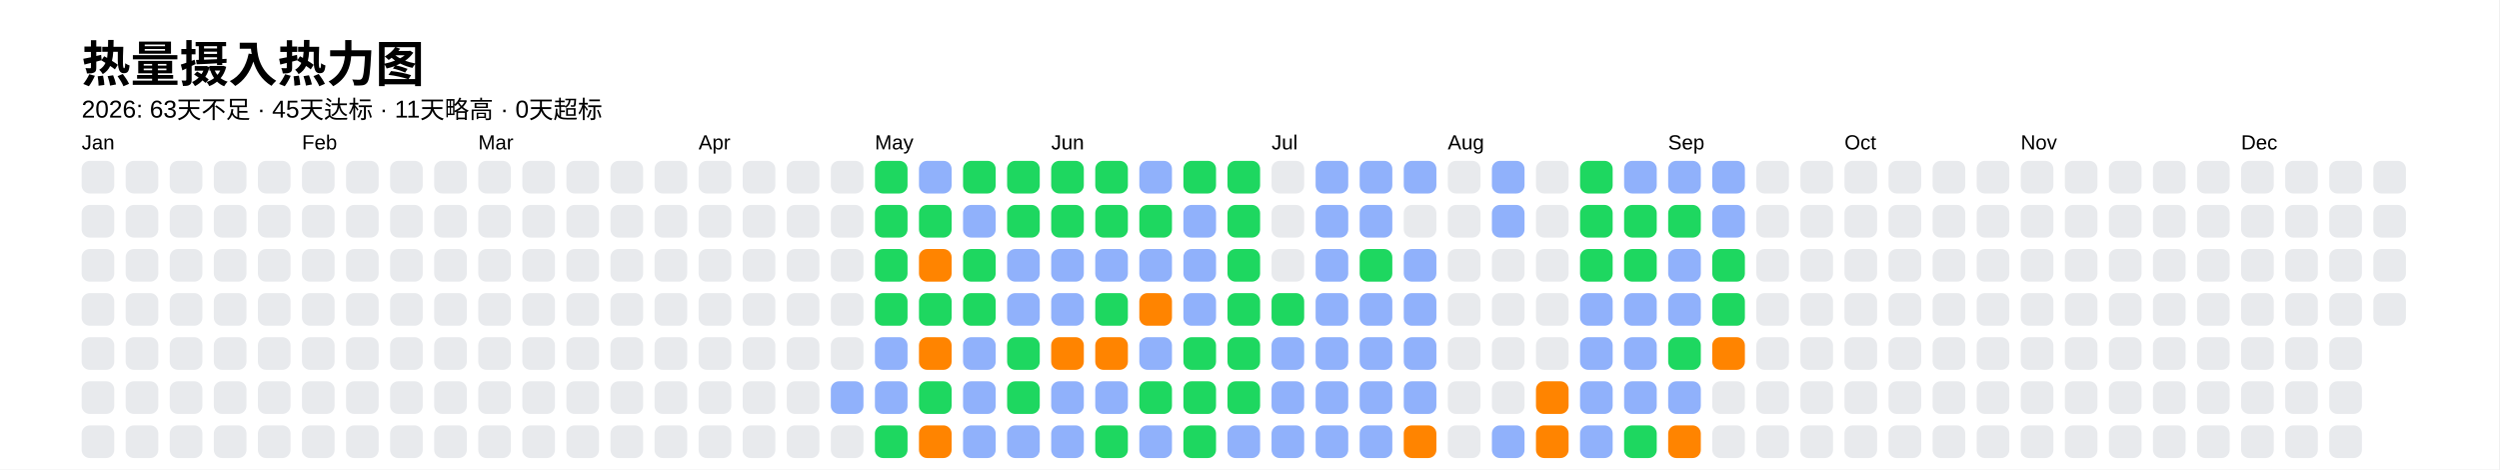
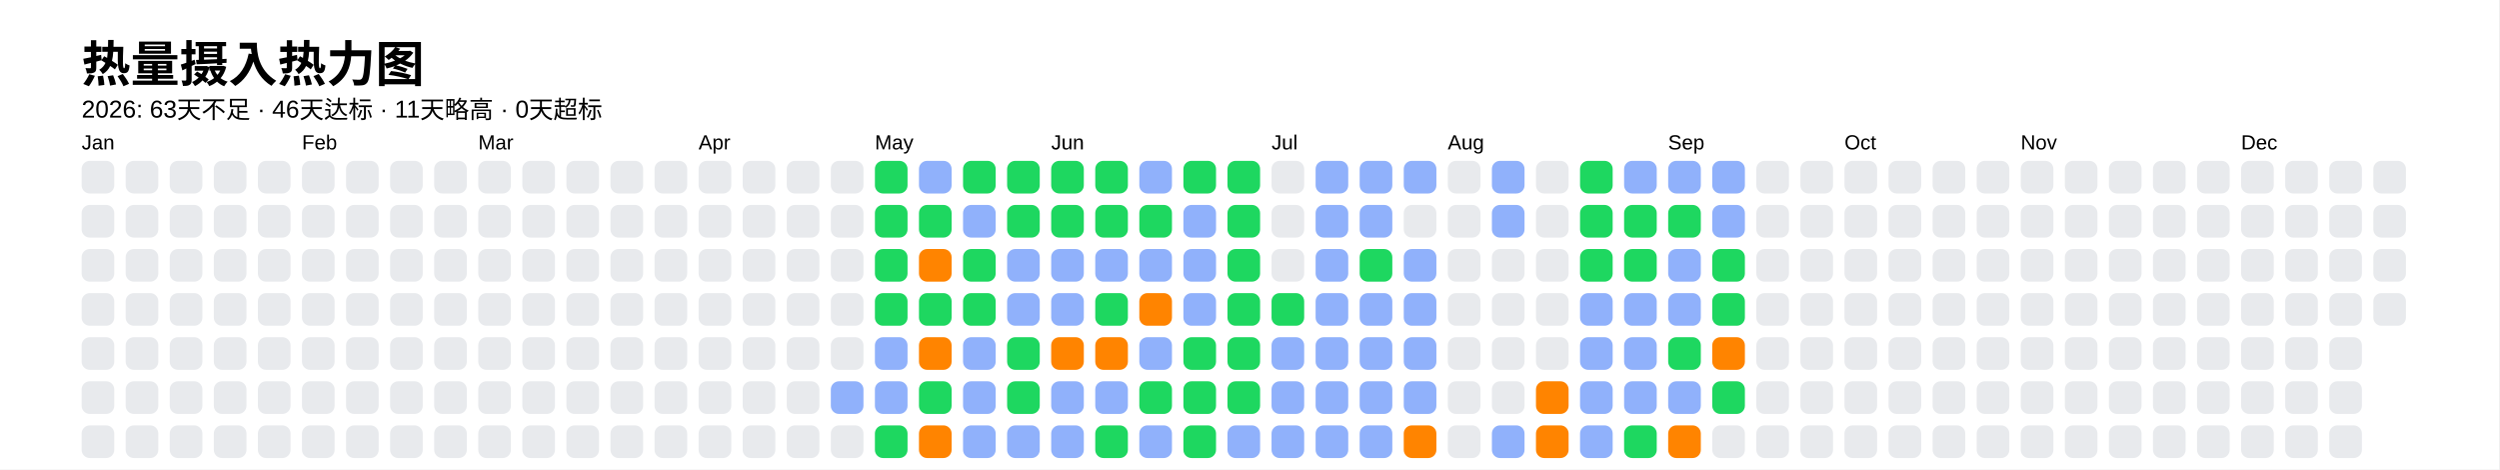
<svg xmlns="http://www.w3.org/2000/svg" style="background-color:white;" baseProfile="full" height="57.5mm" version="1.1" viewBox="0,0,306.2,57.5" width="306.2mm">
  <defs />
  <rect fill="#FFFFFF" height="57.5" width="306.2" x="0" y="0" />
  <text fill="#000000" style="font-size:6px; font-family:Arial; font-weight:bold;" x="10" y="10">热量摄入热力图</text>
-   <text fill="#000000" style="font-size:3px; font-family:Arial;" x="10" y="14.4">2026: 63天不足 · 45天达标 · 11天略高 · 0天超标</text>
+   <text fill="#000000" style="font-size:3px; font-family:Arial;" x="10" y="14.4">2026: 63天不足 · 46天达标 · 11天略高 · 0天超标</text>
  <text fill="#000000" style="font-size:2.5px; font-family:Arial" x="10" y="18.3">Jan</text>
  <rect fill="#E8EAED" height="4" rx="1" ry="1" width="4" x="10" y="19.7" />
  <rect fill="#E8EAED" height="4" rx="1" ry="1" width="4" x="10" y="25.1" />
  <rect fill="#E8EAED" height="4" rx="1" ry="1" width="4" x="10" y="30.5" />
  <rect fill="#E8EAED" height="4" rx="1" ry="1" width="4" x="10" y="35.9" />
  <rect fill="#E8EAED" height="4" rx="1" ry="1" width="4" x="10" y="41.3" />
  <rect fill="#E8EAED" height="4" rx="1" ry="1" width="4" x="10" y="46.7" />
  <rect fill="#E8EAED" height="4" rx="1" ry="1" width="4" x="10" y="52.1" />
  <rect fill="#E8EAED" height="4" rx="1" ry="1" width="4" x="15.4" y="19.7" />
  <rect fill="#E8EAED" height="4" rx="1" ry="1" width="4" x="15.4" y="25.1" />
  <rect fill="#E8EAED" height="4" rx="1" ry="1" width="4" x="15.4" y="30.5" />
  <rect fill="#E8EAED" height="4" rx="1" ry="1" width="4" x="15.4" y="35.9" />
  <rect fill="#E8EAED" height="4" rx="1" ry="1" width="4" x="15.4" y="41.3" />
  <rect fill="#E8EAED" height="4" rx="1" ry="1" width="4" x="15.4" y="46.7" />
  <rect fill="#E8EAED" height="4" rx="1" ry="1" width="4" x="15.4" y="52.1" />
  <rect fill="#E8EAED" height="4" rx="1" ry="1" width="4" x="20.8" y="19.7" />
  <rect fill="#E8EAED" height="4" rx="1" ry="1" width="4" x="20.8" y="25.1" />
  <rect fill="#E8EAED" height="4" rx="1" ry="1" width="4" x="20.8" y="30.5" />
  <rect fill="#E8EAED" height="4" rx="1" ry="1" width="4" x="20.8" y="35.9" />
  <rect fill="#E8EAED" height="4" rx="1" ry="1" width="4" x="20.8" y="41.3" />
  <rect fill="#E8EAED" height="4" rx="1" ry="1" width="4" x="20.8" y="46.7" />
  <rect fill="#E8EAED" height="4" rx="1" ry="1" width="4" x="20.8" y="52.1" />
  <rect fill="#E8EAED" height="4" rx="1" ry="1" width="4" x="26.2" y="19.7" />
  <rect fill="#E8EAED" height="4" rx="1" ry="1" width="4" x="26.2" y="25.1" />
  <rect fill="#E8EAED" height="4" rx="1" ry="1" width="4" x="26.2" y="30.5" />
  <rect fill="#E8EAED" height="4" rx="1" ry="1" width="4" x="26.2" y="35.9" />
  <rect fill="#E8EAED" height="4" rx="1" ry="1" width="4" x="26.2" y="41.3" />
  <rect fill="#E8EAED" height="4" rx="1" ry="1" width="4" x="26.2" y="46.7" />
  <rect fill="#E8EAED" height="4" rx="1" ry="1" width="4" x="26.2" y="52.1" />
  <rect fill="#E8EAED" height="4" rx="1" ry="1" width="4" x="31.6" y="19.7" />
  <rect fill="#E8EAED" height="4" rx="1" ry="1" width="4" x="31.6" y="25.1" />
  <rect fill="#E8EAED" height="4" rx="1" ry="1" width="4" x="31.6" y="30.5" />
  <rect fill="#E8EAED" height="4" rx="1" ry="1" width="4" x="31.6" y="35.9" />
  <rect fill="#E8EAED" height="4" rx="1" ry="1" width="4" x="31.6" y="41.3" />
  <rect fill="#E8EAED" height="4" rx="1" ry="1" width="4" x="31.6" y="46.7" />
  <rect fill="#E8EAED" height="4" rx="1" ry="1" width="4" x="31.6" y="52.1" />
  <text fill="#000000" style="font-size:2.5px; font-family:Arial" x="37.0" y="18.3">Feb</text>
  <rect fill="#E8EAED" height="4" rx="1" ry="1" width="4" x="37.0" y="19.7" />
  <rect fill="#E8EAED" height="4" rx="1" ry="1" width="4" x="37.0" y="25.1" />
  <rect fill="#E8EAED" height="4" rx="1" ry="1" width="4" x="37.0" y="30.5" />
  <rect fill="#E8EAED" height="4" rx="1" ry="1" width="4" x="37.0" y="35.9" />
  <rect fill="#E8EAED" height="4" rx="1" ry="1" width="4" x="37.0" y="41.3" />
  <rect fill="#E8EAED" height="4" rx="1" ry="1" width="4" x="37.0" y="46.7" />
  <rect fill="#E8EAED" height="4" rx="1" ry="1" width="4" x="37.0" y="52.1" />
  <rect fill="#E8EAED" height="4" rx="1" ry="1" width="4" x="42.4" y="19.7" />
  <rect fill="#E8EAED" height="4" rx="1" ry="1" width="4" x="42.4" y="25.1" />
  <rect fill="#E8EAED" height="4" rx="1" ry="1" width="4" x="42.4" y="30.5" />
  <rect fill="#E8EAED" height="4" rx="1" ry="1" width="4" x="42.4" y="35.9" />
  <rect fill="#E8EAED" height="4" rx="1" ry="1" width="4" x="42.4" y="41.3" />
  <rect fill="#E8EAED" height="4" rx="1" ry="1" width="4" x="42.4" y="46.7" />
  <rect fill="#E8EAED" height="4" rx="1" ry="1" width="4" x="42.4" y="52.1" />
  <rect fill="#E8EAED" height="4" rx="1" ry="1" width="4" x="47.8" y="19.7" />
  <rect fill="#E8EAED" height="4" rx="1" ry="1" width="4" x="47.8" y="25.1" />
  <rect fill="#E8EAED" height="4" rx="1" ry="1" width="4" x="47.8" y="30.5" />
  <rect fill="#E8EAED" height="4" rx="1" ry="1" width="4" x="47.8" y="35.9" />
  <rect fill="#E8EAED" height="4" rx="1" ry="1" width="4" x="47.8" y="41.3" />
  <rect fill="#E8EAED" height="4" rx="1" ry="1" width="4" x="47.8" y="46.7" />
  <rect fill="#E8EAED" height="4" rx="1" ry="1" width="4" x="47.8" y="52.1" />
  <rect fill="#E8EAED" height="4" rx="1" ry="1" width="4" x="53.2" y="19.7" />
  <rect fill="#E8EAED" height="4" rx="1" ry="1" width="4" x="53.2" y="25.1" />
  <rect fill="#E8EAED" height="4" rx="1" ry="1" width="4" x="53.2" y="30.5" />
  <rect fill="#E8EAED" height="4" rx="1" ry="1" width="4" x="53.2" y="35.9" />
  <rect fill="#E8EAED" height="4" rx="1" ry="1" width="4" x="53.2" y="41.3" />
  <rect fill="#E8EAED" height="4" rx="1" ry="1" width="4" x="53.2" y="46.7" />
  <rect fill="#E8EAED" height="4" rx="1" ry="1" width="4" x="53.2" y="52.1" />
  <text fill="#000000" style="font-size:2.5px; font-family:Arial" x="58.6" y="18.3">Mar</text>
  <rect fill="#E8EAED" height="4" rx="1" ry="1" width="4" x="58.6" y="19.7" />
  <rect fill="#E8EAED" height="4" rx="1" ry="1" width="4" x="58.6" y="25.1" />
  <rect fill="#E8EAED" height="4" rx="1" ry="1" width="4" x="58.6" y="30.5" />
  <rect fill="#E8EAED" height="4" rx="1" ry="1" width="4" x="58.6" y="35.9" />
  <rect fill="#E8EAED" height="4" rx="1" ry="1" width="4" x="58.6" y="41.3" />
  <rect fill="#E8EAED" height="4" rx="1" ry="1" width="4" x="58.6" y="46.7" />
  <rect fill="#E8EAED" height="4" rx="1" ry="1" width="4" x="58.6" y="52.1" />
  <rect fill="#E8EAED" height="4" rx="1" ry="1" width="4" x="64" y="19.7" />
  <rect fill="#E8EAED" height="4" rx="1" ry="1" width="4" x="64" y="25.1" />
  <rect fill="#E8EAED" height="4" rx="1" ry="1" width="4" x="64" y="30.5" />
  <rect fill="#E8EAED" height="4" rx="1" ry="1" width="4" x="64" y="35.9" />
  <rect fill="#E8EAED" height="4" rx="1" ry="1" width="4" x="64" y="41.3" />
  <rect fill="#E8EAED" height="4" rx="1" ry="1" width="4" x="64" y="46.7" />
  <rect fill="#E8EAED" height="4" rx="1" ry="1" width="4" x="64" y="52.1" />
  <rect fill="#E8EAED" height="4" rx="1" ry="1" width="4" x="69.4" y="19.7" />
  <rect fill="#E8EAED" height="4" rx="1" ry="1" width="4" x="69.4" y="25.1" />
  <rect fill="#E8EAED" height="4" rx="1" ry="1" width="4" x="69.4" y="30.5" />
  <rect fill="#E8EAED" height="4" rx="1" ry="1" width="4" x="69.4" y="35.9" />
  <rect fill="#E8EAED" height="4" rx="1" ry="1" width="4" x="69.4" y="41.3" />
  <rect fill="#E8EAED" height="4" rx="1" ry="1" width="4" x="69.4" y="46.7" />
  <rect fill="#E8EAED" height="4" rx="1" ry="1" width="4" x="69.4" y="52.1" />
  <rect fill="#E8EAED" height="4" rx="1" ry="1" width="4" x="74.8" y="19.7" />
  <rect fill="#E8EAED" height="4" rx="1" ry="1" width="4" x="74.8" y="25.1" />
  <rect fill="#E8EAED" height="4" rx="1" ry="1" width="4" x="74.8" y="30.5" />
  <rect fill="#E8EAED" height="4" rx="1" ry="1" width="4" x="74.8" y="35.9" />
  <rect fill="#E8EAED" height="4" rx="1" ry="1" width="4" x="74.8" y="41.3" />
  <rect fill="#E8EAED" height="4" rx="1" ry="1" width="4" x="74.8" y="46.7" />
  <rect fill="#E8EAED" height="4" rx="1" ry="1" width="4" x="74.8" y="52.1" />
  <rect fill="#E8EAED" height="4" rx="1" ry="1" width="4" x="80.2" y="19.7" />
  <rect fill="#E8EAED" height="4" rx="1" ry="1" width="4" x="80.2" y="25.1" />
  <rect fill="#E8EAED" height="4" rx="1" ry="1" width="4" x="80.2" y="30.5" />
  <rect fill="#E8EAED" height="4" rx="1" ry="1" width="4" x="80.2" y="35.9" />
  <rect fill="#E8EAED" height="4" rx="1" ry="1" width="4" x="80.2" y="41.3" />
  <rect fill="#E8EAED" height="4" rx="1" ry="1" width="4" x="80.2" y="46.7" />
  <rect fill="#E8EAED" height="4" rx="1" ry="1" width="4" x="80.2" y="52.1" />
  <text fill="#000000" style="font-size:2.5px; font-family:Arial" x="85.6" y="18.3">Apr</text>
  <rect fill="#E8EAED" height="4" rx="1" ry="1" width="4" x="85.6" y="19.7" />
  <rect fill="#E8EAED" height="4" rx="1" ry="1" width="4" x="85.6" y="25.1" />
  <rect fill="#E8EAED" height="4" rx="1" ry="1" width="4" x="85.6" y="30.5" />
  <rect fill="#E8EAED" height="4" rx="1" ry="1" width="4" x="85.6" y="35.9" />
  <rect fill="#E8EAED" height="4" rx="1" ry="1" width="4" x="85.6" y="41.3" />
  <rect fill="#E8EAED" height="4" rx="1" ry="1" width="4" x="85.6" y="46.7" />
  <rect fill="#E8EAED" height="4" rx="1" ry="1" width="4" x="85.6" y="52.1" />
  <rect fill="#E8EAED" height="4" rx="1" ry="1" width="4" x="91" y="19.7" />
  <rect fill="#E8EAED" height="4" rx="1" ry="1" width="4" x="91" y="25.1" />
  <rect fill="#E8EAED" height="4" rx="1" ry="1" width="4" x="91" y="30.5" />
  <rect fill="#E8EAED" height="4" rx="1" ry="1" width="4" x="91" y="35.9" />
  <rect fill="#E8EAED" height="4" rx="1" ry="1" width="4" x="91" y="41.3" />
  <rect fill="#E8EAED" height="4" rx="1" ry="1" width="4" x="91" y="46.7" />
  <rect fill="#E8EAED" height="4" rx="1" ry="1" width="4" x="91" y="52.1" />
  <rect fill="#E8EAED" height="4" rx="1" ry="1" width="4" x="96.4" y="19.7" />
  <rect fill="#E8EAED" height="4" rx="1" ry="1" width="4" x="96.4" y="25.1" />
  <rect fill="#E8EAED" height="4" rx="1" ry="1" width="4" x="96.4" y="30.5" />
  <rect fill="#E8EAED" height="4" rx="1" ry="1" width="4" x="96.4" y="35.9" />
  <rect fill="#E8EAED" height="4" rx="1" ry="1" width="4" x="96.4" y="41.3" />
  <rect fill="#E8EAED" height="4" rx="1" ry="1" width="4" x="96.4" y="46.7" />
  <rect fill="#E8EAED" height="4" rx="1" ry="1" width="4" x="96.4" y="52.1" />
  <rect fill="#E8EAED" height="4" rx="1" ry="1" width="4" x="101.8" y="19.7" />
  <rect fill="#E8EAED" height="4" rx="1" ry="1" width="4" x="101.8" y="25.1" />
  <rect fill="#E8EAED" height="4" rx="1" ry="1" width="4" x="101.8" y="30.5" />
  <rect fill="#E8EAED" height="4" rx="1" ry="1" width="4" x="101.8" y="35.9" />
  <rect fill="#E8EAED" height="4" rx="1" ry="1" width="4" x="101.8" y="41.3" />
  <rect fill="#90b1fb" height="4" rx="1" ry="1" width="4" x="101.8" y="46.7" />
  <rect fill="#E8EAED" height="4" rx="1" ry="1" width="4" x="101.8" y="52.1" />
  <text fill="#000000" style="font-size:2.5px; font-family:Arial" x="107.2" y="18.3">May</text>
  <rect fill="#1ed760" height="4" rx="1" ry="1" width="4" x="107.2" y="19.7" />
  <rect fill="#1ed760" height="4" rx="1" ry="1" width="4" x="107.2" y="25.1" />
  <rect fill="#1ed760" height="4" rx="1" ry="1" width="4" x="107.2" y="30.5" />
  <rect fill="#1ed760" height="4" rx="1" ry="1" width="4" x="107.2" y="35.9" />
  <rect fill="#90b1fb" height="4" rx="1" ry="1" width="4" x="107.2" y="41.3" />
  <rect fill="#90b1fb" height="4" rx="1" ry="1" width="4" x="107.2" y="46.7" />
  <rect fill="#1ed760" height="4" rx="1" ry="1" width="4" x="107.2" y="52.1" />
  <rect fill="#90b1fb" height="4" rx="1" ry="1" width="4" x="112.6" y="19.7" />
  <rect fill="#1ed760" height="4" rx="1" ry="1" width="4" x="112.6" y="25.1" />
  <rect fill="#ff8400" height="4" rx="1" ry="1" width="4" x="112.6" y="30.5" />
  <rect fill="#1ed760" height="4" rx="1" ry="1" width="4" x="112.6" y="35.9" />
  <rect fill="#ff8400" height="4" rx="1" ry="1" width="4" x="112.6" y="41.3" />
  <rect fill="#1ed760" height="4" rx="1" ry="1" width="4" x="112.6" y="46.7" />
  <rect fill="#ff8400" height="4" rx="1" ry="1" width="4" x="112.6" y="52.1" />
  <rect fill="#1ed760" height="4" rx="1" ry="1" width="4" x="118" y="19.7" />
  <rect fill="#90b1fb" height="4" rx="1" ry="1" width="4" x="118" y="25.1" />
  <rect fill="#1ed760" height="4" rx="1" ry="1" width="4" x="118" y="30.5" />
  <rect fill="#1ed760" height="4" rx="1" ry="1" width="4" x="118" y="35.9" />
  <rect fill="#90b1fb" height="4" rx="1" ry="1" width="4" x="118" y="41.3" />
  <rect fill="#90b1fb" height="4" rx="1" ry="1" width="4" x="118" y="46.7" />
  <rect fill="#90b1fb" height="4" rx="1" ry="1" width="4" x="118" y="52.1" />
  <rect fill="#1ed760" height="4" rx="1" ry="1" width="4" x="123.4" y="19.7" />
  <rect fill="#1ed760" height="4" rx="1" ry="1" width="4" x="123.4" y="25.1" />
  <rect fill="#90b1fb" height="4" rx="1" ry="1" width="4" x="123.4" y="30.5" />
  <rect fill="#90b1fb" height="4" rx="1" ry="1" width="4" x="123.4" y="35.9" />
  <rect fill="#1ed760" height="4" rx="1" ry="1" width="4" x="123.4" y="41.3" />
  <rect fill="#1ed760" height="4" rx="1" ry="1" width="4" x="123.4" y="46.7" />
  <rect fill="#90b1fb" height="4" rx="1" ry="1" width="4" x="123.4" y="52.1" />
  <text fill="#000000" style="font-size:2.5px; font-family:Arial" x="128.8" y="18.3">Jun</text>
  <rect fill="#1ed760" height="4" rx="1" ry="1" width="4" x="128.8" y="19.7" />
  <rect fill="#1ed760" height="4" rx="1" ry="1" width="4" x="128.8" y="25.1" />
  <rect fill="#90b1fb" height="4" rx="1" ry="1" width="4" x="128.8" y="30.5" />
  <rect fill="#90b1fb" height="4" rx="1" ry="1" width="4" x="128.8" y="35.9" />
  <rect fill="#ff8400" height="4" rx="1" ry="1" width="4" x="128.8" y="41.3" />
  <rect fill="#90b1fb" height="4" rx="1" ry="1" width="4" x="128.8" y="46.7" />
  <rect fill="#90b1fb" height="4" rx="1" ry="1" width="4" x="128.8" y="52.1" />
  <rect fill="#1ed760" height="4" rx="1" ry="1" width="4" x="134.2" y="19.7" />
  <rect fill="#1ed760" height="4" rx="1" ry="1" width="4" x="134.2" y="25.1" />
  <rect fill="#90b1fb" height="4" rx="1" ry="1" width="4" x="134.2" y="30.5" />
  <rect fill="#1ed760" height="4" rx="1" ry="1" width="4" x="134.2" y="35.9" />
  <rect fill="#ff8400" height="4" rx="1" ry="1" width="4" x="134.2" y="41.3" />
  <rect fill="#90b1fb" height="4" rx="1" ry="1" width="4" x="134.2" y="46.7" />
  <rect fill="#1ed760" height="4" rx="1" ry="1" width="4" x="134.2" y="52.1" />
  <rect fill="#90b1fb" height="4" rx="1" ry="1" width="4" x="139.6" y="19.7" />
  <rect fill="#1ed760" height="4" rx="1" ry="1" width="4" x="139.6" y="25.1" />
  <rect fill="#90b1fb" height="4" rx="1" ry="1" width="4" x="139.6" y="30.5" />
  <rect fill="#ff8400" height="4" rx="1" ry="1" width="4" x="139.6" y="35.9" />
  <rect fill="#90b1fb" height="4" rx="1" ry="1" width="4" x="139.6" y="41.3" />
  <rect fill="#1ed760" height="4" rx="1" ry="1" width="4" x="139.6" y="46.7" />
  <rect fill="#90b1fb" height="4" rx="1" ry="1" width="4" x="139.6" y="52.1" />
  <rect fill="#1ed760" height="4" rx="1" ry="1" width="4" x="145" y="19.7" />
  <rect fill="#90b1fb" height="4" rx="1" ry="1" width="4" x="145" y="25.1" />
  <rect fill="#90b1fb" height="4" rx="1" ry="1" width="4" x="145" y="30.5" />
  <rect fill="#90b1fb" height="4" rx="1" ry="1" width="4" x="145" y="35.9" />
  <rect fill="#1ed760" height="4" rx="1" ry="1" width="4" x="145" y="41.3" />
  <rect fill="#1ed760" height="4" rx="1" ry="1" width="4" x="145" y="46.7" />
  <rect fill="#1ed760" height="4" rx="1" ry="1" width="4" x="145" y="52.1" />
  <rect fill="#1ed760" height="4" rx="1" ry="1" width="4" x="150.4" y="19.7" />
  <rect fill="#1ed760" height="4" rx="1" ry="1" width="4" x="150.4" y="25.1" />
  <rect fill="#1ed760" height="4" rx="1" ry="1" width="4" x="150.4" y="30.5" />
  <rect fill="#1ed760" height="4" rx="1" ry="1" width="4" x="150.4" y="35.9" />
  <rect fill="#1ed760" height="4" rx="1" ry="1" width="4" x="150.4" y="41.3" />
  <rect fill="#1ed760" height="4" rx="1" ry="1" width="4" x="150.4" y="46.7" />
  <rect fill="#90b1fb" height="4" rx="1" ry="1" width="4" x="150.4" y="52.1" />
  <text fill="#000000" style="font-size:2.5px; font-family:Arial" x="155.8" y="18.3">Jul</text>
  <rect fill="#E8EAED" height="4" rx="1" ry="1" width="4" x="155.8" y="19.7" />
  <rect fill="#E8EAED" height="4" rx="1" ry="1" width="4" x="155.8" y="25.1" />
  <rect fill="#E8EAED" height="4" rx="1" ry="1" width="4" x="155.8" y="30.5" />
  <rect fill="#1ed760" height="4" rx="1" ry="1" width="4" x="155.8" y="35.9" />
  <rect fill="#90b1fb" height="4" rx="1" ry="1" width="4" x="155.8" y="41.3" />
  <rect fill="#90b1fb" height="4" rx="1" ry="1" width="4" x="155.8" y="46.7" />
  <rect fill="#90b1fb" height="4" rx="1" ry="1" width="4" x="155.8" y="52.1" />
  <rect fill="#90b1fb" height="4" rx="1" ry="1" width="4" x="161.2" y="19.7" />
  <rect fill="#90b1fb" height="4" rx="1" ry="1" width="4" x="161.2" y="25.1" />
  <rect fill="#90b1fb" height="4" rx="1" ry="1" width="4" x="161.2" y="30.5" />
  <rect fill="#90b1fb" height="4" rx="1" ry="1" width="4" x="161.2" y="35.9" />
  <rect fill="#90b1fb" height="4" rx="1" ry="1" width="4" x="161.2" y="41.3" />
  <rect fill="#90b1fb" height="4" rx="1" ry="1" width="4" x="161.2" y="46.7" />
  <rect fill="#90b1fb" height="4" rx="1" ry="1" width="4" x="161.2" y="52.1" />
  <rect fill="#90b1fb" height="4" rx="1" ry="1" width="4" x="166.6" y="19.7" />
  <rect fill="#90b1fb" height="4" rx="1" ry="1" width="4" x="166.6" y="25.1" />
  <rect fill="#1ed760" height="4" rx="1" ry="1" width="4" x="166.6" y="30.5" />
  <rect fill="#90b1fb" height="4" rx="1" ry="1" width="4" x="166.6" y="35.9" />
  <rect fill="#90b1fb" height="4" rx="1" ry="1" width="4" x="166.6" y="41.3" />
  <rect fill="#90b1fb" height="4" rx="1" ry="1" width="4" x="166.6" y="46.7" />
  <rect fill="#90b1fb" height="4" rx="1" ry="1" width="4" x="166.6" y="52.1" />
  <rect fill="#90b1fb" height="4" rx="1" ry="1" width="4" x="172" y="19.7" />
  <rect fill="#E8EAED" height="4" rx="1" ry="1" width="4" x="172" y="25.1" />
  <rect fill="#90b1fb" height="4" rx="1" ry="1" width="4" x="172" y="30.5" />
  <rect fill="#90b1fb" height="4" rx="1" ry="1" width="4" x="172" y="35.9" />
  <rect fill="#90b1fb" height="4" rx="1" ry="1" width="4" x="172" y="41.3" />
  <rect fill="#90b1fb" height="4" rx="1" ry="1" width="4" x="172" y="46.7" />
  <rect fill="#ff8400" height="4" rx="1" ry="1" width="4" x="172" y="52.1" />
  <text fill="#000000" style="font-size:2.5px; font-family:Arial" x="177.4" y="18.3">Aug</text>
  <rect fill="#E8EAED" height="4" rx="1" ry="1" width="4" x="177.4" y="19.7" />
  <rect fill="#E8EAED" height="4" rx="1" ry="1" width="4" x="177.4" y="25.1" />
  <rect fill="#E8EAED" height="4" rx="1" ry="1" width="4" x="177.4" y="30.5" />
  <rect fill="#E8EAED" height="4" rx="1" ry="1" width="4" x="177.4" y="35.9" />
  <rect fill="#E8EAED" height="4" rx="1" ry="1" width="4" x="177.4" y="41.3" />
  <rect fill="#E8EAED" height="4" rx="1" ry="1" width="4" x="177.4" y="46.7" />
  <rect fill="#E8EAED" height="4" rx="1" ry="1" width="4" x="177.4" y="52.1" />
  <rect fill="#90b1fb" height="4" rx="1" ry="1" width="4" x="182.8" y="19.7" />
  <rect fill="#90b1fb" height="4" rx="1" ry="1" width="4" x="182.8" y="25.1" />
  <rect fill="#E8EAED" height="4" rx="1" ry="1" width="4" x="182.8" y="30.5" />
  <rect fill="#E8EAED" height="4" rx="1" ry="1" width="4" x="182.8" y="35.9" />
  <rect fill="#E8EAED" height="4" rx="1" ry="1" width="4" x="182.8" y="41.3" />
  <rect fill="#E8EAED" height="4" rx="1" ry="1" width="4" x="182.8" y="46.7" />
  <rect fill="#90b1fb" height="4" rx="1" ry="1" width="4" x="182.8" y="52.1" />
  <rect fill="#E8EAED" height="4" rx="1" ry="1" width="4" x="188.2" y="19.7" />
  <rect fill="#E8EAED" height="4" rx="1" ry="1" width="4" x="188.2" y="25.1" />
  <rect fill="#E8EAED" height="4" rx="1" ry="1" width="4" x="188.2" y="30.5" />
  <rect fill="#E8EAED" height="4" rx="1" ry="1" width="4" x="188.2" y="35.9" />
  <rect fill="#E8EAED" height="4" rx="1" ry="1" width="4" x="188.2" y="41.3" />
  <rect fill="#ff8400" height="4" rx="1" ry="1" width="4" x="188.2" y="46.7" />
  <rect fill="#ff8400" height="4" rx="1" ry="1" width="4" x="188.2" y="52.1" />
  <rect fill="#1ed760" height="4" rx="1" ry="1" width="4" x="193.6" y="19.7" />
  <rect fill="#1ed760" height="4" rx="1" ry="1" width="4" x="193.6" y="25.1" />
  <rect fill="#1ed760" height="4" rx="1" ry="1" width="4" x="193.6" y="30.5" />
  <rect fill="#90b1fb" height="4" rx="1" ry="1" width="4" x="193.6" y="35.9" />
  <rect fill="#90b1fb" height="4" rx="1" ry="1" width="4" x="193.6" y="41.3" />
  <rect fill="#90b1fb" height="4" rx="1" ry="1" width="4" x="193.6" y="46.7" />
  <rect fill="#90b1fb" height="4" rx="1" ry="1" width="4" x="193.6" y="52.1" />
  <rect fill="#90b1fb" height="4" rx="1" ry="1" width="4" x="199" y="19.7" />
  <rect fill="#1ed760" height="4" rx="1" ry="1" width="4" x="199" y="25.1" />
  <rect fill="#1ed760" height="4" rx="1" ry="1" width="4" x="199" y="30.5" />
  <rect fill="#90b1fb" height="4" rx="1" ry="1" width="4" x="199" y="35.9" />
  <rect fill="#90b1fb" height="4" rx="1" ry="1" width="4" x="199" y="41.3" />
  <rect fill="#90b1fb" height="4" rx="1" ry="1" width="4" x="199" y="46.7" />
  <rect fill="#1ed760" height="4" rx="1" ry="1" width="4" x="199" y="52.1" />
  <text fill="#000000" style="font-size:2.5px; font-family:Arial" x="204.4" y="18.3">Sep</text>
  <rect fill="#90b1fb" height="4" rx="1" ry="1" width="4" x="204.4" y="19.7" />
  <rect fill="#1ed760" height="4" rx="1" ry="1" width="4" x="204.4" y="25.1" />
  <rect fill="#90b1fb" height="4" rx="1" ry="1" width="4" x="204.4" y="30.5" />
  <rect fill="#90b1fb" height="4" rx="1" ry="1" width="4" x="204.4" y="35.9" />
  <rect fill="#1ed760" height="4" rx="1" ry="1" width="4" x="204.4" y="41.3" />
  <rect fill="#90b1fb" height="4" rx="1" ry="1" width="4" x="204.4" y="46.7" />
  <rect fill="#ff8400" height="4" rx="1" ry="1" width="4" x="204.4" y="52.1" />
  <rect fill="#90b1fb" height="4" rx="1" ry="1" width="4" x="209.8" y="19.7" />
  <rect fill="#90b1fb" height="4" rx="1" ry="1" width="4" x="209.8" y="25.1" />
  <rect fill="#1ed760" height="4" rx="1" ry="1" width="4" x="209.8" y="30.5" />
  <rect fill="#1ed760" height="4" rx="1" ry="1" width="4" x="209.8" y="35.9" />
  <rect fill="#ff8400" height="4" rx="1" ry="1" width="4" x="209.8" y="41.3" />
-   <rect fill="#E8EAED" height="4" rx="1" ry="1" width="4" x="209.8" y="46.7" />
+   <rect fill="#1ed760" height="4" rx="1" ry="1" width="4" x="209.8" y="46.7" />
  <rect fill="#E8EAED" height="4" rx="1" ry="1" width="4" x="209.8" y="52.1" />
  <rect fill="#E8EAED" height="4" rx="1" ry="1" width="4" x="215.2" y="19.7" />
  <rect fill="#E8EAED" height="4" rx="1" ry="1" width="4" x="215.2" y="25.1" />
  <rect fill="#E8EAED" height="4" rx="1" ry="1" width="4" x="215.2" y="30.5" />
  <rect fill="#E8EAED" height="4" rx="1" ry="1" width="4" x="215.2" y="35.9" />
  <rect fill="#E8EAED" height="4" rx="1" ry="1" width="4" x="215.2" y="41.3" />
  <rect fill="#E8EAED" height="4" rx="1" ry="1" width="4" x="215.2" y="46.7" />
  <rect fill="#E8EAED" height="4" rx="1" ry="1" width="4" x="215.2" y="52.1" />
  <rect fill="#E8EAED" height="4" rx="1" ry="1" width="4" x="220.6" y="19.7" />
  <rect fill="#E8EAED" height="4" rx="1" ry="1" width="4" x="220.6" y="25.1" />
  <rect fill="#E8EAED" height="4" rx="1" ry="1" width="4" x="220.6" y="30.5" />
  <rect fill="#E8EAED" height="4" rx="1" ry="1" width="4" x="220.6" y="35.9" />
  <rect fill="#E8EAED" height="4" rx="1" ry="1" width="4" x="220.6" y="41.3" />
  <rect fill="#E8EAED" height="4" rx="1" ry="1" width="4" x="220.6" y="46.7" />
  <rect fill="#E8EAED" height="4" rx="1" ry="1" width="4" x="220.6" y="52.1" />
  <text fill="#000000" style="font-size:2.5px; font-family:Arial" x="226" y="18.3">Oct</text>
  <rect fill="#E8EAED" height="4" rx="1" ry="1" width="4" x="226" y="19.7" />
  <rect fill="#E8EAED" height="4" rx="1" ry="1" width="4" x="226" y="25.1" />
  <rect fill="#E8EAED" height="4" rx="1" ry="1" width="4" x="226" y="30.5" />
  <rect fill="#E8EAED" height="4" rx="1" ry="1" width="4" x="226" y="35.9" />
  <rect fill="#E8EAED" height="4" rx="1" ry="1" width="4" x="226" y="41.3" />
  <rect fill="#E8EAED" height="4" rx="1" ry="1" width="4" x="226" y="46.7" />
  <rect fill="#E8EAED" height="4" rx="1" ry="1" width="4" x="226" y="52.1" />
  <rect fill="#E8EAED" height="4" rx="1" ry="1" width="4" x="231.4" y="19.7" />
  <rect fill="#E8EAED" height="4" rx="1" ry="1" width="4" x="231.4" y="25.1" />
  <rect fill="#E8EAED" height="4" rx="1" ry="1" width="4" x="231.4" y="30.5" />
  <rect fill="#E8EAED" height="4" rx="1" ry="1" width="4" x="231.4" y="35.9" />
  <rect fill="#E8EAED" height="4" rx="1" ry="1" width="4" x="231.4" y="41.3" />
  <rect fill="#E8EAED" height="4" rx="1" ry="1" width="4" x="231.4" y="46.7" />
  <rect fill="#E8EAED" height="4" rx="1" ry="1" width="4" x="231.4" y="52.1" />
  <rect fill="#E8EAED" height="4" rx="1" ry="1" width="4" x="236.8" y="19.7" />
  <rect fill="#E8EAED" height="4" rx="1" ry="1" width="4" x="236.8" y="25.1" />
  <rect fill="#E8EAED" height="4" rx="1" ry="1" width="4" x="236.8" y="30.5" />
  <rect fill="#E8EAED" height="4" rx="1" ry="1" width="4" x="236.8" y="35.9" />
  <rect fill="#E8EAED" height="4" rx="1" ry="1" width="4" x="236.8" y="41.3" />
  <rect fill="#E8EAED" height="4" rx="1" ry="1" width="4" x="236.8" y="46.7" />
  <rect fill="#E8EAED" height="4" rx="1" ry="1" width="4" x="236.8" y="52.1" />
  <rect fill="#E8EAED" height="4" rx="1" ry="1" width="4" x="242.2" y="19.7" />
  <rect fill="#E8EAED" height="4" rx="1" ry="1" width="4" x="242.2" y="25.1" />
  <rect fill="#E8EAED" height="4" rx="1" ry="1" width="4" x="242.2" y="30.5" />
  <rect fill="#E8EAED" height="4" rx="1" ry="1" width="4" x="242.2" y="35.9" />
  <rect fill="#E8EAED" height="4" rx="1" ry="1" width="4" x="242.2" y="41.3" />
  <rect fill="#E8EAED" height="4" rx="1" ry="1" width="4" x="242.2" y="46.7" />
  <rect fill="#E8EAED" height="4" rx="1" ry="1" width="4" x="242.2" y="52.1" />
  <text fill="#000000" style="font-size:2.5px; font-family:Arial" x="247.6" y="18.3">Nov</text>
  <rect fill="#E8EAED" height="4" rx="1" ry="1" width="4" x="247.6" y="19.7" />
  <rect fill="#E8EAED" height="4" rx="1" ry="1" width="4" x="247.6" y="25.1" />
  <rect fill="#E8EAED" height="4" rx="1" ry="1" width="4" x="247.6" y="30.5" />
  <rect fill="#E8EAED" height="4" rx="1" ry="1" width="4" x="247.6" y="35.9" />
  <rect fill="#E8EAED" height="4" rx="1" ry="1" width="4" x="247.6" y="41.3" />
  <rect fill="#E8EAED" height="4" rx="1" ry="1" width="4" x="247.6" y="46.7" />
  <rect fill="#E8EAED" height="4" rx="1" ry="1" width="4" x="247.6" y="52.1" />
  <rect fill="#E8EAED" height="4" rx="1" ry="1" width="4" x="253" y="19.7" />
  <rect fill="#E8EAED" height="4" rx="1" ry="1" width="4" x="253" y="25.1" />
  <rect fill="#E8EAED" height="4" rx="1" ry="1" width="4" x="253" y="30.5" />
  <rect fill="#E8EAED" height="4" rx="1" ry="1" width="4" x="253" y="35.9" />
  <rect fill="#E8EAED" height="4" rx="1" ry="1" width="4" x="253" y="41.3" />
  <rect fill="#E8EAED" height="4" rx="1" ry="1" width="4" x="253" y="46.7" />
  <rect fill="#E8EAED" height="4" rx="1" ry="1" width="4" x="253" y="52.1" />
  <rect fill="#E8EAED" height="4" rx="1" ry="1" width="4" x="258.4" y="19.7" />
  <rect fill="#E8EAED" height="4" rx="1" ry="1" width="4" x="258.4" y="25.1" />
  <rect fill="#E8EAED" height="4" rx="1" ry="1" width="4" x="258.4" y="30.5" />
  <rect fill="#E8EAED" height="4" rx="1" ry="1" width="4" x="258.4" y="35.9" />
  <rect fill="#E8EAED" height="4" rx="1" ry="1" width="4" x="258.4" y="41.3" />
  <rect fill="#E8EAED" height="4" rx="1" ry="1" width="4" x="258.4" y="46.7" />
  <rect fill="#E8EAED" height="4" rx="1" ry="1" width="4" x="258.4" y="52.1" />
  <rect fill="#E8EAED" height="4" rx="1" ry="1" width="4" x="263.8" y="19.7" />
  <rect fill="#E8EAED" height="4" rx="1" ry="1" width="4" x="263.8" y="25.1" />
  <rect fill="#E8EAED" height="4" rx="1" ry="1" width="4" x="263.8" y="30.5" />
  <rect fill="#E8EAED" height="4" rx="1" ry="1" width="4" x="263.8" y="35.9" />
  <rect fill="#E8EAED" height="4" rx="1" ry="1" width="4" x="263.8" y="41.3" />
  <rect fill="#E8EAED" height="4" rx="1" ry="1" width="4" x="263.8" y="46.7" />
  <rect fill="#E8EAED" height="4" rx="1" ry="1" width="4" x="263.8" y="52.1" />
  <rect fill="#E8EAED" height="4" rx="1" ry="1" width="4" x="269.2" y="19.7" />
  <rect fill="#E8EAED" height="4" rx="1" ry="1" width="4" x="269.2" y="25.1" />
  <rect fill="#E8EAED" height="4" rx="1" ry="1" width="4" x="269.2" y="30.5" />
  <rect fill="#E8EAED" height="4" rx="1" ry="1" width="4" x="269.2" y="35.9" />
  <rect fill="#E8EAED" height="4" rx="1" ry="1" width="4" x="269.2" y="41.3" />
  <rect fill="#E8EAED" height="4" rx="1" ry="1" width="4" x="269.2" y="46.7" />
  <rect fill="#E8EAED" height="4" rx="1" ry="1" width="4" x="269.2" y="52.1" />
  <text fill="#000000" style="font-size:2.5px; font-family:Arial" x="274.6" y="18.3">Dec</text>
  <rect fill="#E8EAED" height="4" rx="1" ry="1" width="4" x="274.6" y="19.7" />
  <rect fill="#E8EAED" height="4" rx="1" ry="1" width="4" x="274.6" y="25.1" />
  <rect fill="#E8EAED" height="4" rx="1" ry="1" width="4" x="274.6" y="30.5" />
  <rect fill="#E8EAED" height="4" rx="1" ry="1" width="4" x="274.6" y="35.9" />
  <rect fill="#E8EAED" height="4" rx="1" ry="1" width="4" x="274.6" y="41.3" />
  <rect fill="#E8EAED" height="4" rx="1" ry="1" width="4" x="274.6" y="46.7" />
  <rect fill="#E8EAED" height="4" rx="1" ry="1" width="4" x="274.6" y="52.1" />
  <rect fill="#E8EAED" height="4" rx="1" ry="1" width="4" x="280" y="19.7" />
  <rect fill="#E8EAED" height="4" rx="1" ry="1" width="4" x="280" y="25.1" />
  <rect fill="#E8EAED" height="4" rx="1" ry="1" width="4" x="280" y="30.5" />
  <rect fill="#E8EAED" height="4" rx="1" ry="1" width="4" x="280" y="35.9" />
  <rect fill="#E8EAED" height="4" rx="1" ry="1" width="4" x="280" y="41.3" />
  <rect fill="#E8EAED" height="4" rx="1" ry="1" width="4" x="280" y="46.7" />
  <rect fill="#E8EAED" height="4" rx="1" ry="1" width="4" x="280" y="52.1" />
  <rect fill="#E8EAED" height="4" rx="1" ry="1" width="4" x="285.4" y="19.7" />
  <rect fill="#E8EAED" height="4" rx="1" ry="1" width="4" x="285.4" y="25.1" />
  <rect fill="#E8EAED" height="4" rx="1" ry="1" width="4" x="285.4" y="30.5" />
  <rect fill="#E8EAED" height="4" rx="1" ry="1" width="4" x="285.4" y="35.9" />
  <rect fill="#E8EAED" height="4" rx="1" ry="1" width="4" x="285.4" y="41.3" />
  <rect fill="#E8EAED" height="4" rx="1" ry="1" width="4" x="285.4" y="46.7" />
  <rect fill="#E8EAED" height="4" rx="1" ry="1" width="4" x="285.4" y="52.1" />
  <rect fill="#E8EAED" height="4" rx="1" ry="1" width="4" x="290.8" y="19.7" />
  <rect fill="#E8EAED" height="4" rx="1" ry="1" width="4" x="290.8" y="25.1" />
  <rect fill="#E8EAED" height="4" rx="1" ry="1" width="4" x="290.8" y="30.5" />
  <rect fill="#E8EAED" height="4" rx="1" ry="1" width="4" x="290.8" y="35.9" />
</svg>
